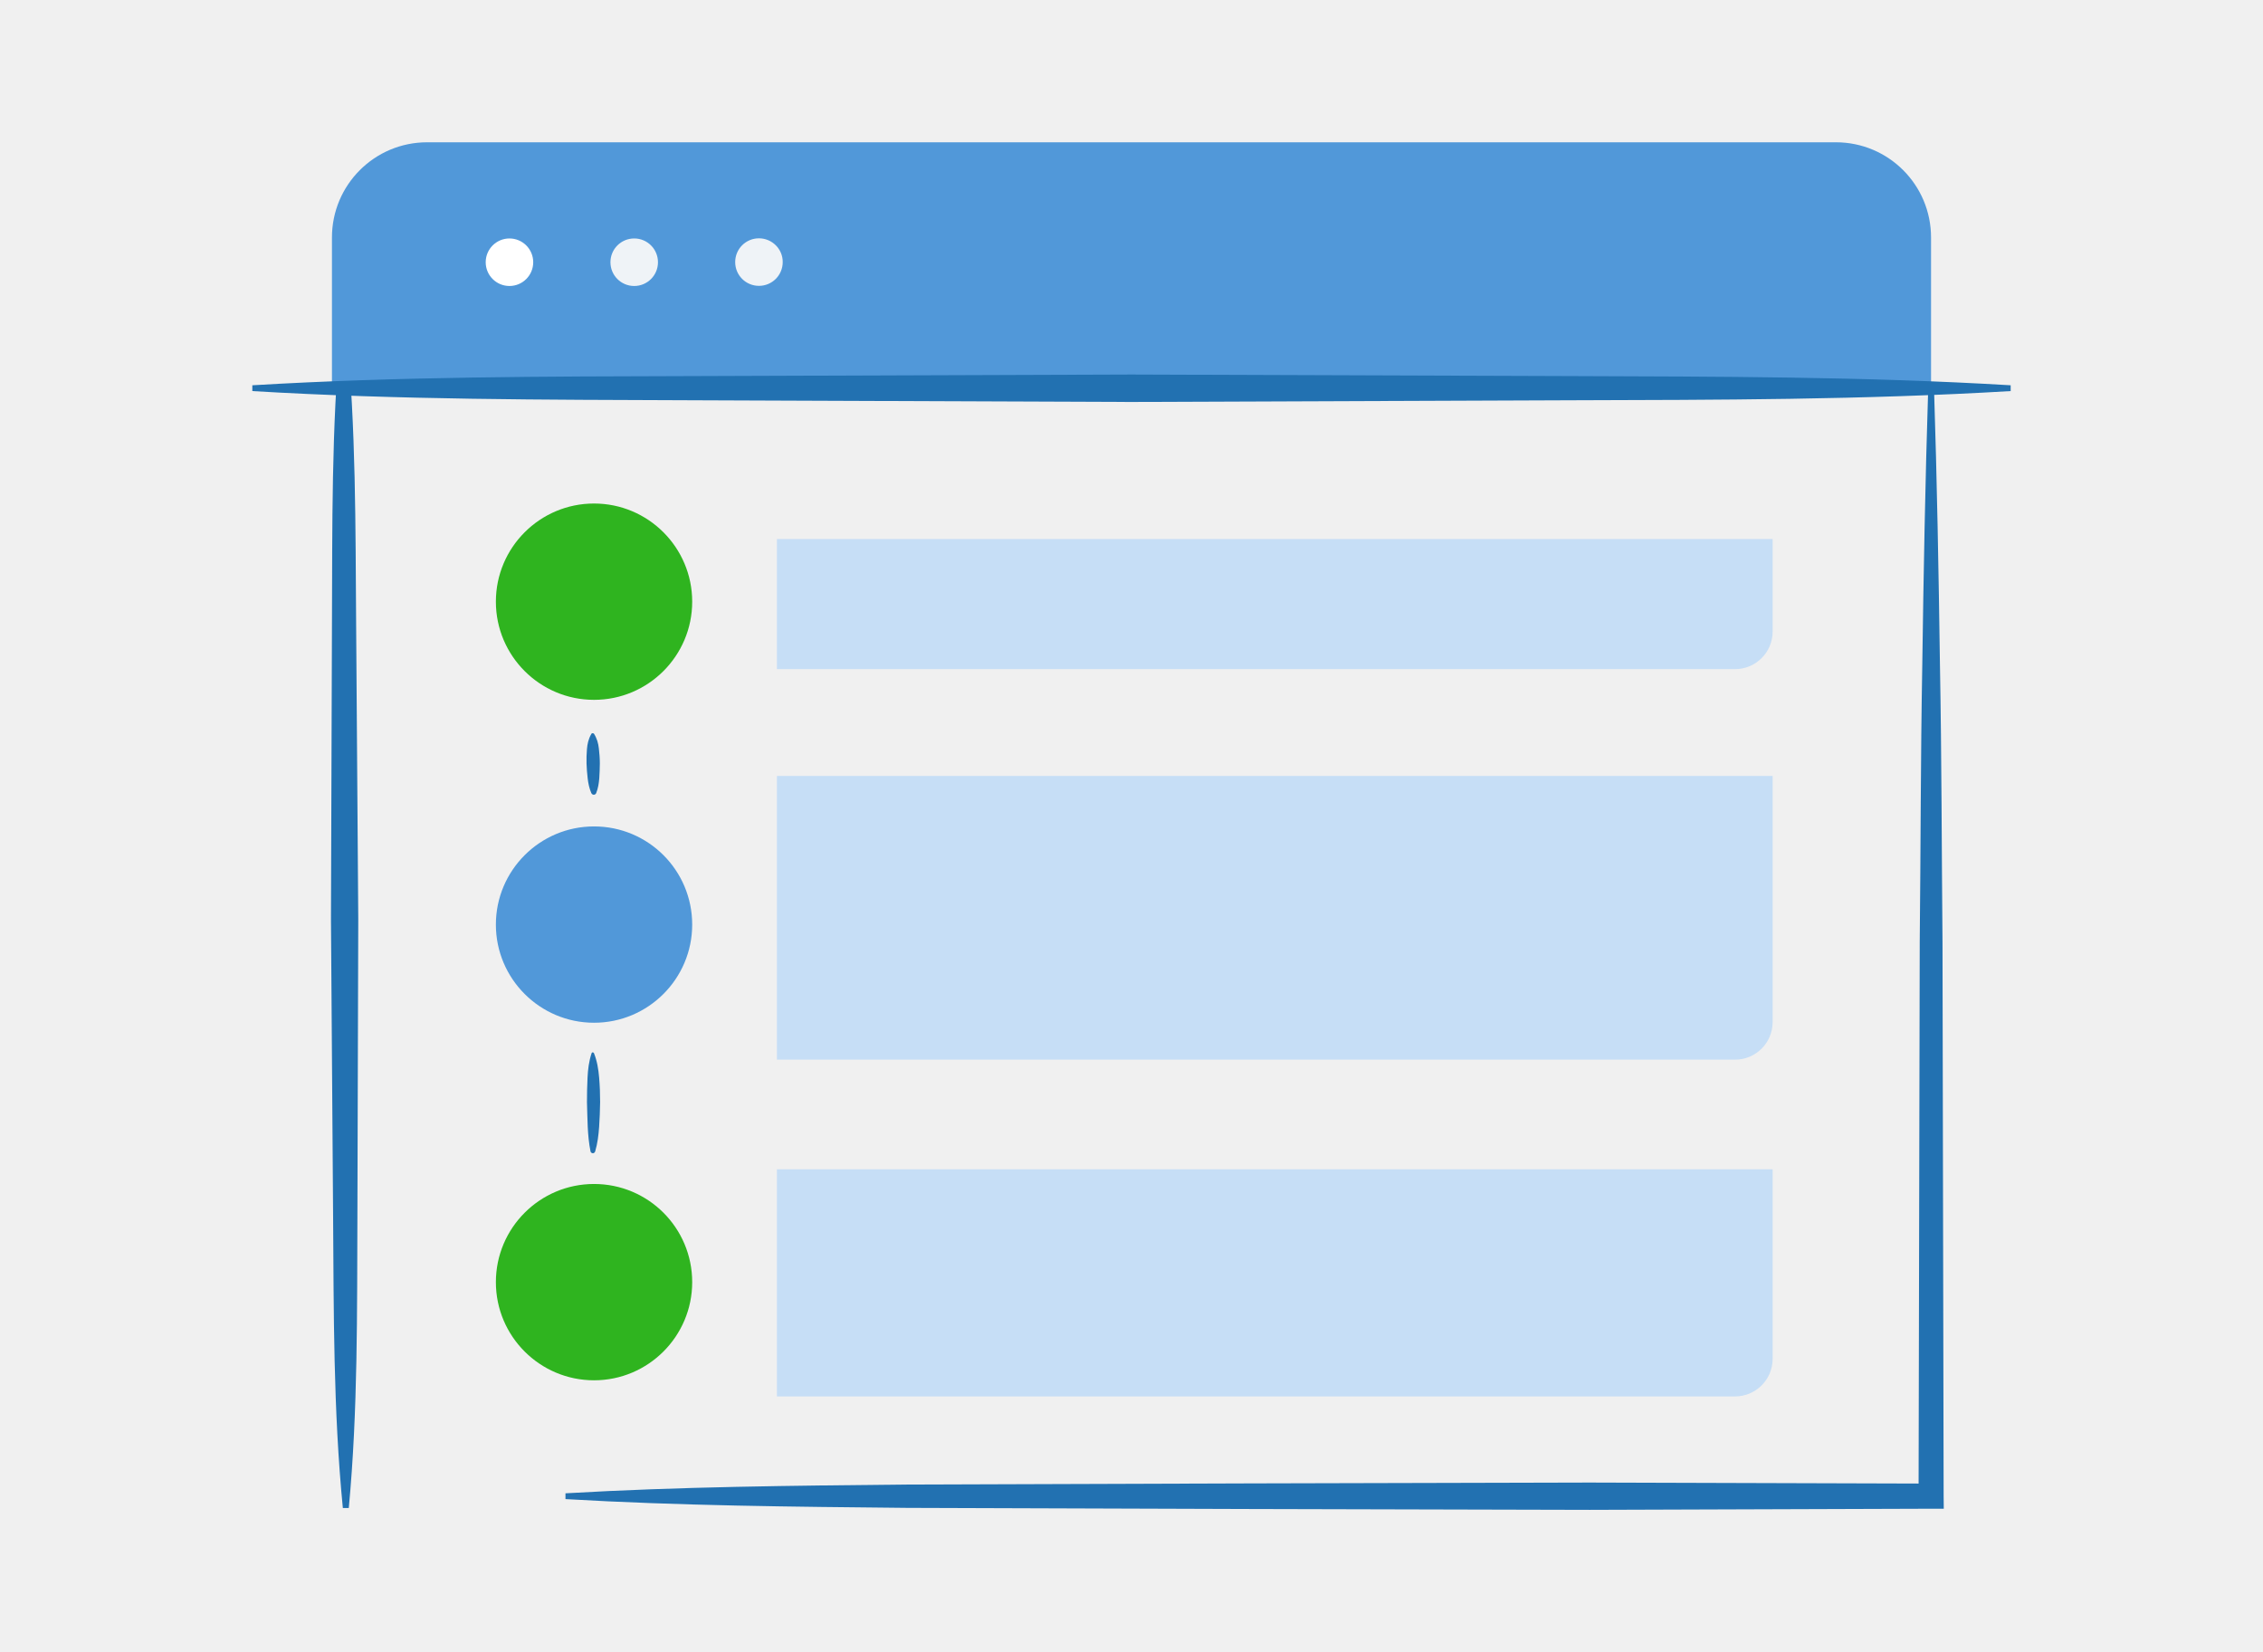
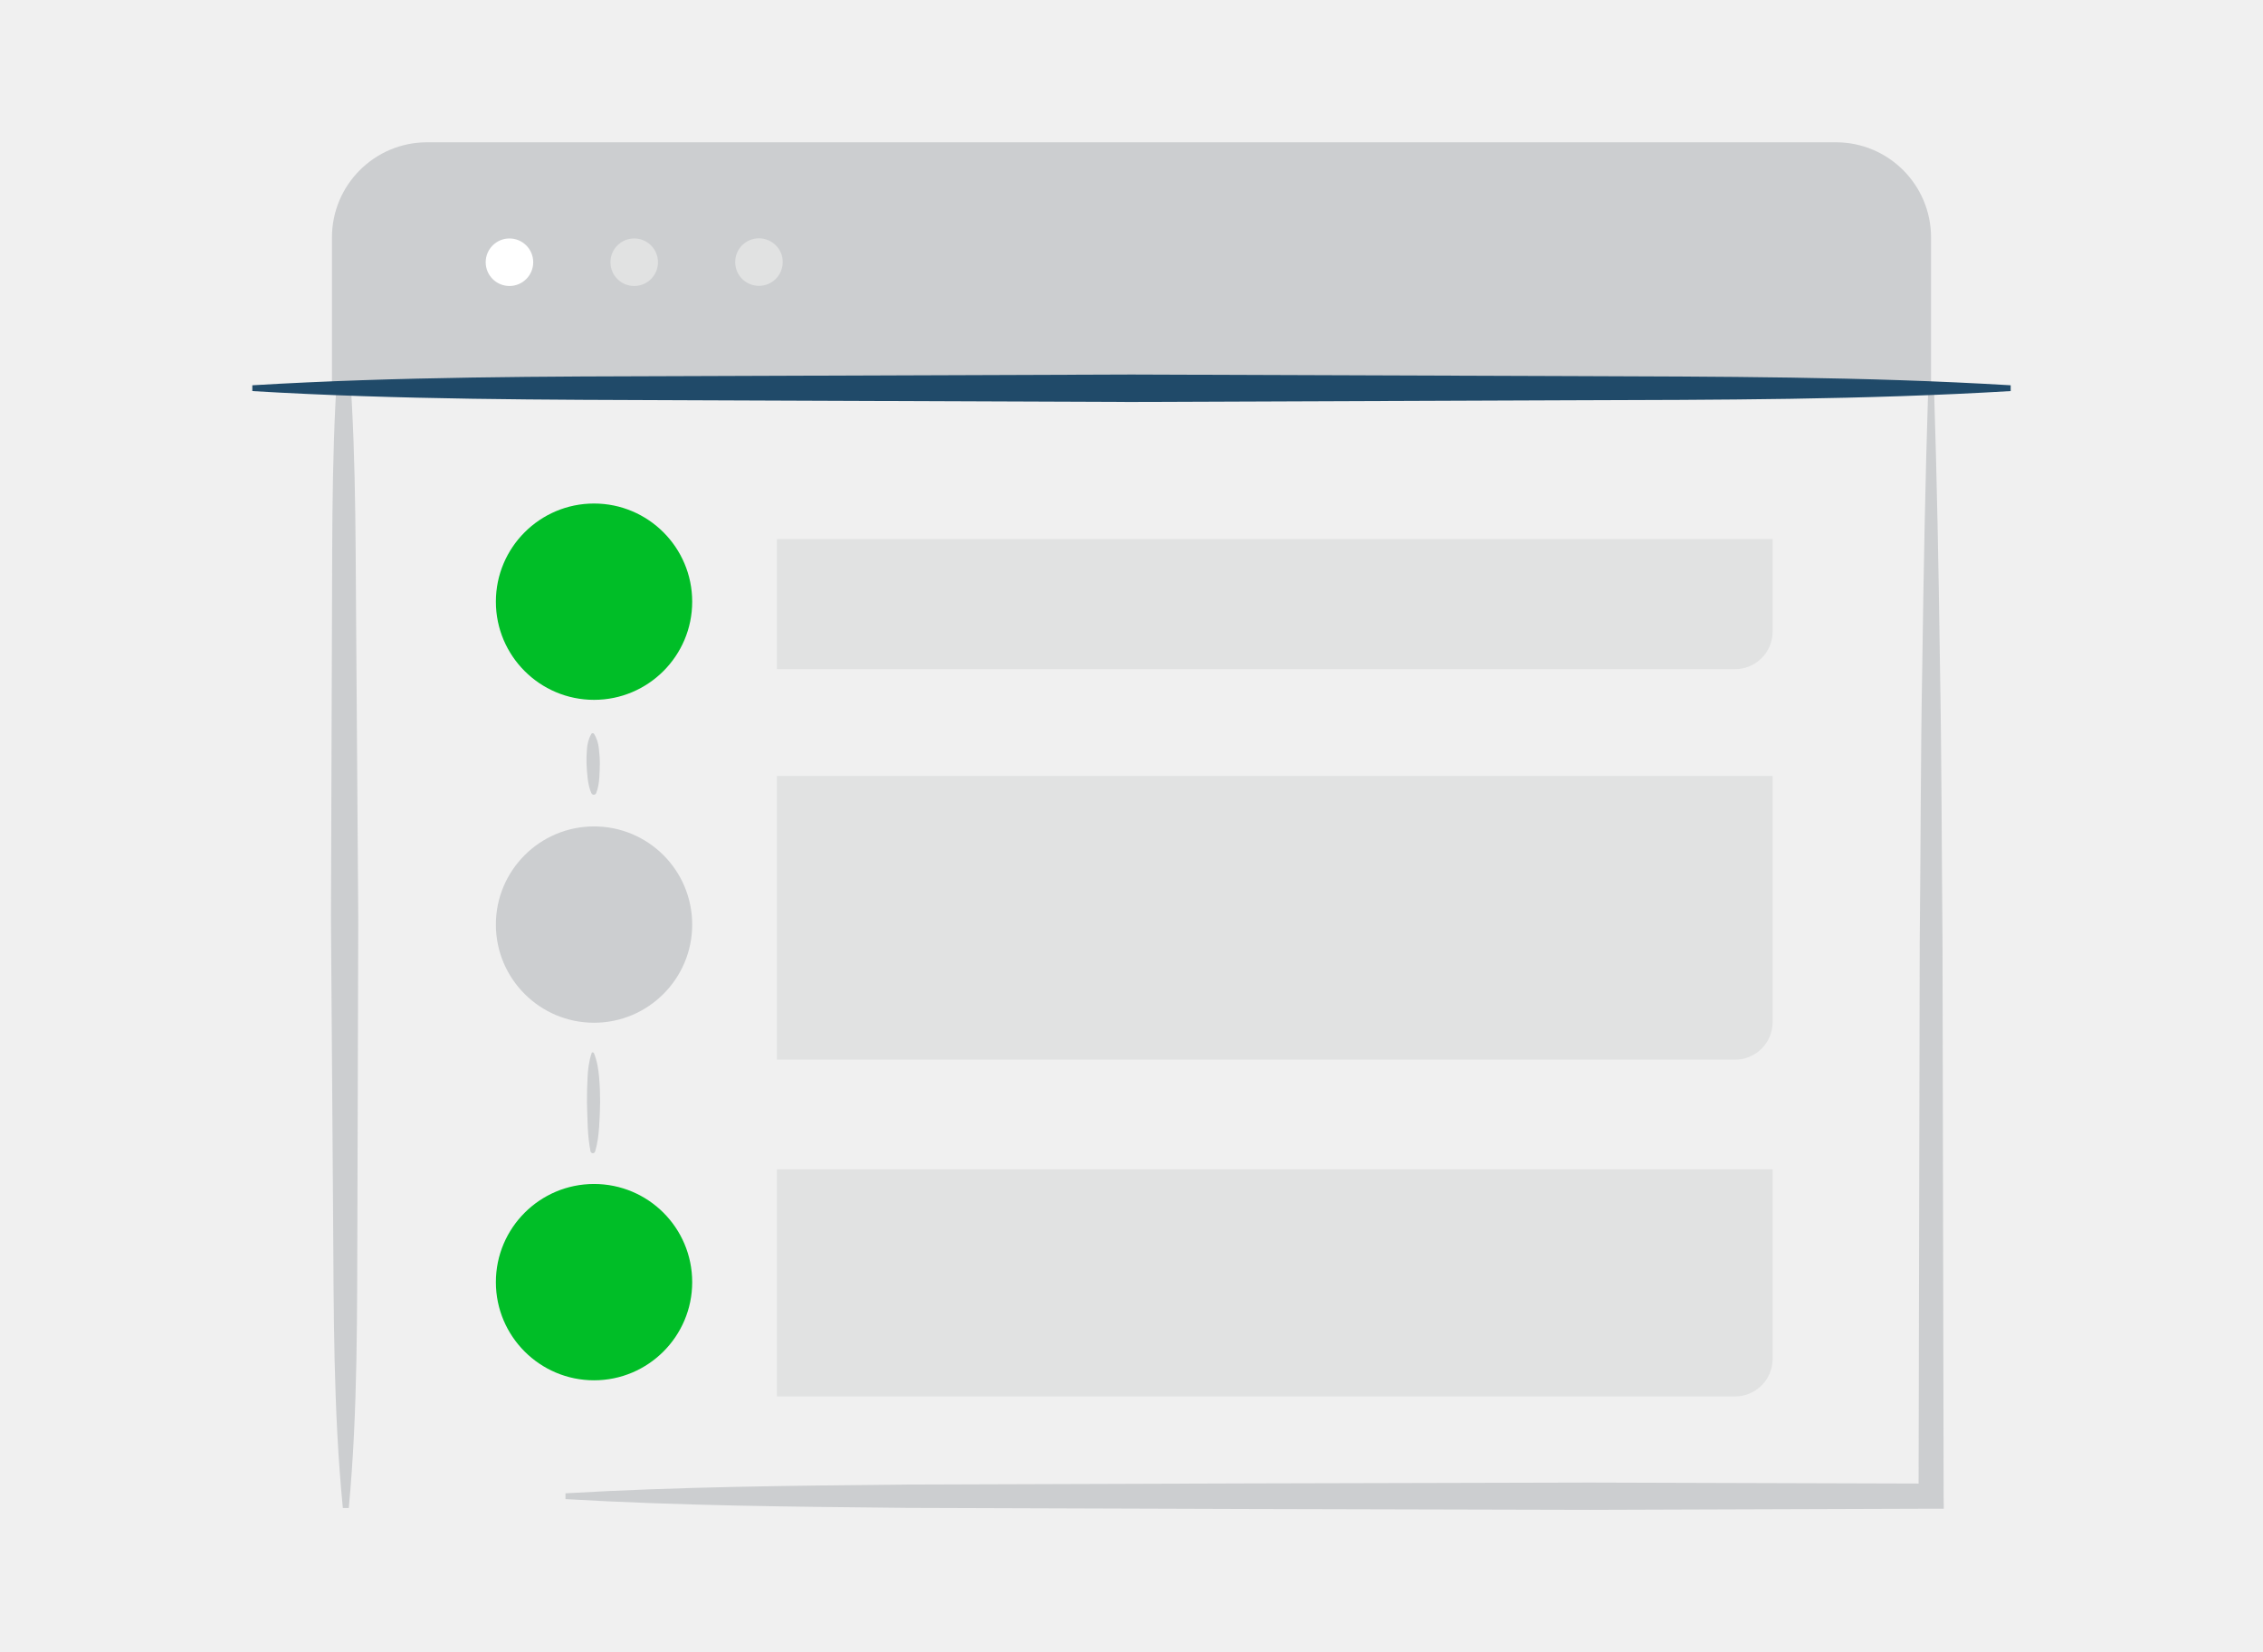
<svg xmlns="http://www.w3.org/2000/svg" viewBox="0 0 1600 1168">
-   <style>.c1{fill:#2271B1;}.c2{fill:#5198D9;}.c3{fill:#C6DEF6;}.c4{fill:#EFF3F7;}.c5{fill:#2FB41F;}.c9{fill:#FFF;}</style>
-   <path class="c1" d="M242.4 1066.2c-6.8-69.4-6.4-138.8-6.9-208.2L234 649.8l.7-208.2c.3-69.4-.4-138.8 6.1-208.2h4.1c6.8 69.4 6.4 138.8 6.9 208.2l1.5 208.2-.6 208.2c-.3 69.4.4 138.8-6.1 208.2h-4.2zm1131.8-8.4l-.8-391.7c-.6-65.3-.6-130.6-1.8-195.8-.9-65.3-2.1-130.6-4.2-195.8h-4.1c-2.1 65.3-3.3 130.6-4.2 195.8-1.2 65.3-1.1 130.6-1.8 195.8l-.8 382.8-232.5-.7-241.4.6-241.4.8c-80.5.8-160.9 1.5-241.4 6.2v4.1c80.5 4.7 160.9 5.4 241.4 6.2l241.4.8 241.4.6 241.4-.8h8.9l-.1-8.9z" />
-   <path class="c2" d="M234.7 274.5V167.9c0-37.2 30.1-67.3 67.3-67.3h996c37.2 0 67.3 30.1 67.3 67.3v106.6H234.7zM420 584.3c-38.3 0-69.4 31.1-69.4 69.4 0 38.3 31.1 69.4 69.4 69.4s69.4-31.1 69.4-69.4c0-38.3-31-69.4-69.4-69.4z" />
-   <path class="c1" d="M1421.5 276.5c-103.6 6.2-207.2 6.2-310.8 6.5L800 284.2 489.2 283c-103.6-.4-207.2-.3-310.8-6.5v-4.1c103.6-6.2 207.2-6.2 310.8-6.5l310.8-1.1 310.8 1.1c103.6.4 207.2.3 310.8 6.5v4.1z" />
-   <path class="c3" d="M1226.7 473.1H549.3v-92h704v65.4c0 14.7-11.9 26.6-26.6 26.6zm26.6 487.6v-134h-704v160.6h677.4c14.7 0 26.6-11.9 26.6-26.6zm0-238.1v-174h-704v200.6h677.4c14.7 0 26.6-11.9 26.6-26.6z" />
-   <path class="c1" d="M419.9 518.7c2.2 3.4 3.1 6.9 3.5 10.4.4 3.5.7 7 .7 10.6 0 3.5-.2 7-.4 10.6-.3 3.5-.8 7-2.2 10.5-.4.9-1.4 1.3-2.3 1-.5-.2-.8-.5-1-.9l-.1-.1c-1.5-3.5-2.2-7-2.6-10.5-.4-3.5-.7-6.9-.8-10.4-.1-3.5 0-6.9.3-10.4s1-7 3.1-10.6c.2-.5.8-.6 1.3-.4.3-.1.4.1.5.2zm-.5 225.4c-.5-.2-1 .1-1.1.5-2 5.9-2.6 11.6-2.9 17.4-.3 5.8-.4 11.6-.4 17.3.4 11.6.2 23.1 2.5 34.7.1.6.6 1.1 1.2 1.3.9.3 1.8-.3 2.1-1.2 1.7-5.8 2.4-11.6 2.8-17.4.4-5.8.6-11.6.7-17.5 0-5.8-.2-11.6-.7-17.4-.5-5.8-1.4-11.6-3.7-17.3-.1-.1-.3-.3-.5-.4z" />
-   <circle class="c9" cx="360.2" cy="185.4" r="16.8" />
-   <path class="c5" d="M489.4 425.4c0 38.3-31.1 69.4-69.4 69.4s-69.4-31.1-69.4-69.4S381.7 356 420 356s69.4 31.1 69.4 69.4zM420 837.1c-38.3 0-69.4 31.1-69.4 69.4 0 38.3 31.1 69.4 69.4 69.4s69.4-31.1 69.4-69.4c0-38.3-31-69.4-69.4-69.4z" />
-   <path class="c4" d="M465.2 185.4c0 9.3-7.5 16.8-16.8 16.8s-16.8-7.5-16.8-16.8 7.5-16.8 16.8-16.8 16.8 7.5 16.8 16.8zm71.4-16.9c-9.3 0-16.8 7.5-16.8 16.8s7.5 16.8 16.8 16.8 16.8-7.5 16.8-16.8c.1-9.2-7.5-16.8-16.8-16.8z" />
+   <style>.st0{fill:#CCCED0}</style>
+   <path class="st0" d="M242.4 1066.2c-6.8-69.4-6.4-138.8-6.9-208.2L234 649.8l.7-208.2c.3-69.4-.4-138.8 6.1-208.2h4.1c6.8 69.4 6.4 138.8 6.9 208.2l1.5 208.2-.6 208.2c-.3 69.4.4 138.8-6.1 208.2h-4.2zm1131.8-8.4l-.8-391.7c-.6-65.3-.6-130.6-1.8-195.8-.9-65.3-2.1-130.6-4.2-195.8h-4.1c-2.1 65.3-3.3 130.6-4.2 195.8-1.2 65.3-1.1 130.6-1.8 195.8l-.8 382.8-232.5-.7-241.4.6-241.4.8c-80.5.8-160.9 1.5-241.4 6.2v4.1c80.5 4.7 160.9 5.4 241.4 6.2l241.4.8 241.4.6 241.4-.8h8.9l-.1-8.9z" />
+   <path d="M234.7 274.5V167.9c0-37.2 30.1-67.3 67.3-67.3h996c37.2 0 67.3 30.1 67.3 67.3v106.6H234.7zM420 584.3c-38.3 0-69.4 31.1-69.4 69.4 0 38.3 31.1 69.4 69.4 69.4s69.4-31.1 69.4-69.4c0-38.3-31-69.4-69.4-69.4z" fill="#CCCED0" />
+   <path d="M1421.5 276.5c-103.6 6.2-207.2 6.2-310.8 6.5L800 284.2 489.2 283c-103.6-.4-207.2-.3-310.8-6.5v-4.1c103.6-6.2 207.2-6.2 310.8-6.5l310.8-1.1 310.8 1.1c103.6.4 207.2.3 310.8 6.5v4.1z" fill="#204A69" />
+   <path d="M1226.7 473.1H549.3v-92h704v65.4c0 14.7-11.9 26.6-26.6 26.6zm26.6 487.6v-134h-704v160.6h677.4c14.7 0 26.6-11.9 26.6-26.6zm0-238.1v-174h-704v200.6h677.4c14.7 0 26.6-11.9 26.6-26.6z" fill="#E1E2E2" />
+   <path class="st0" d="M419.9 518.7c2.2 3.4 3.1 6.9 3.5 10.4.4 3.5.7 7 .7 10.6 0 3.5-.2 7-.4 10.6-.3 3.5-.8 7-2.2 10.5-.4.9-1.4 1.3-2.3 1-.5-.2-.8-.5-1-.9l-.1-.1c-1.5-3.5-2.2-7-2.6-10.5-.4-3.5-.7-6.9-.8-10.4-.1-3.5 0-6.9.3-10.4s1-7 3.1-10.6c.2-.5.8-.6 1.3-.4.3-.1.4.1.5.2zm-.5 225.4c-.5-.2-1 .1-1.1.5-2 5.9-2.6 11.6-2.9 17.4-.3 5.8-.4 11.6-.4 17.3.4 11.6.2 23.1 2.5 34.7.1.6.6 1.1 1.2 1.3.9.3 1.8-.3 2.1-1.2 1.7-5.8 2.4-11.6 2.8-17.4.4-5.8.6-11.6.7-17.5 0-5.8-.2-11.6-.7-17.4-.5-5.8-1.4-11.6-3.7-17.3-.1-.1-.3-.3-.5-.4z" />
+   <circle cx="360.2" cy="185.4" r="16.8" fill="#fff" />
+   <path d="M489.4 425.4c0 38.3-31.1 69.4-69.4 69.4s-69.4-31.1-69.4-69.4S381.7 356 420 356s69.4 31.1 69.4 69.4zM420 837.1c-38.3 0-69.4 31.1-69.4 69.4 0 38.3 31.1 69.4 69.4 69.4s69.4-31.1 69.4-69.4c0-38.3-31-69.4-69.4-69.4z" fill="#00be27" />
+   <path d="M465.2 185.4c0 9.3-7.5 16.8-16.8 16.8s-16.8-7.5-16.8-16.8 7.5-16.8 16.8-16.8 16.8 7.5 16.8 16.8zm71.4-16.9c-9.3 0-16.8 7.5-16.8 16.8s7.5 16.8 16.8 16.8 16.8-7.5 16.8-16.8c.1-9.2-7.5-16.8-16.8-16.8z" fill="#E1E2E2" />
</svg>
